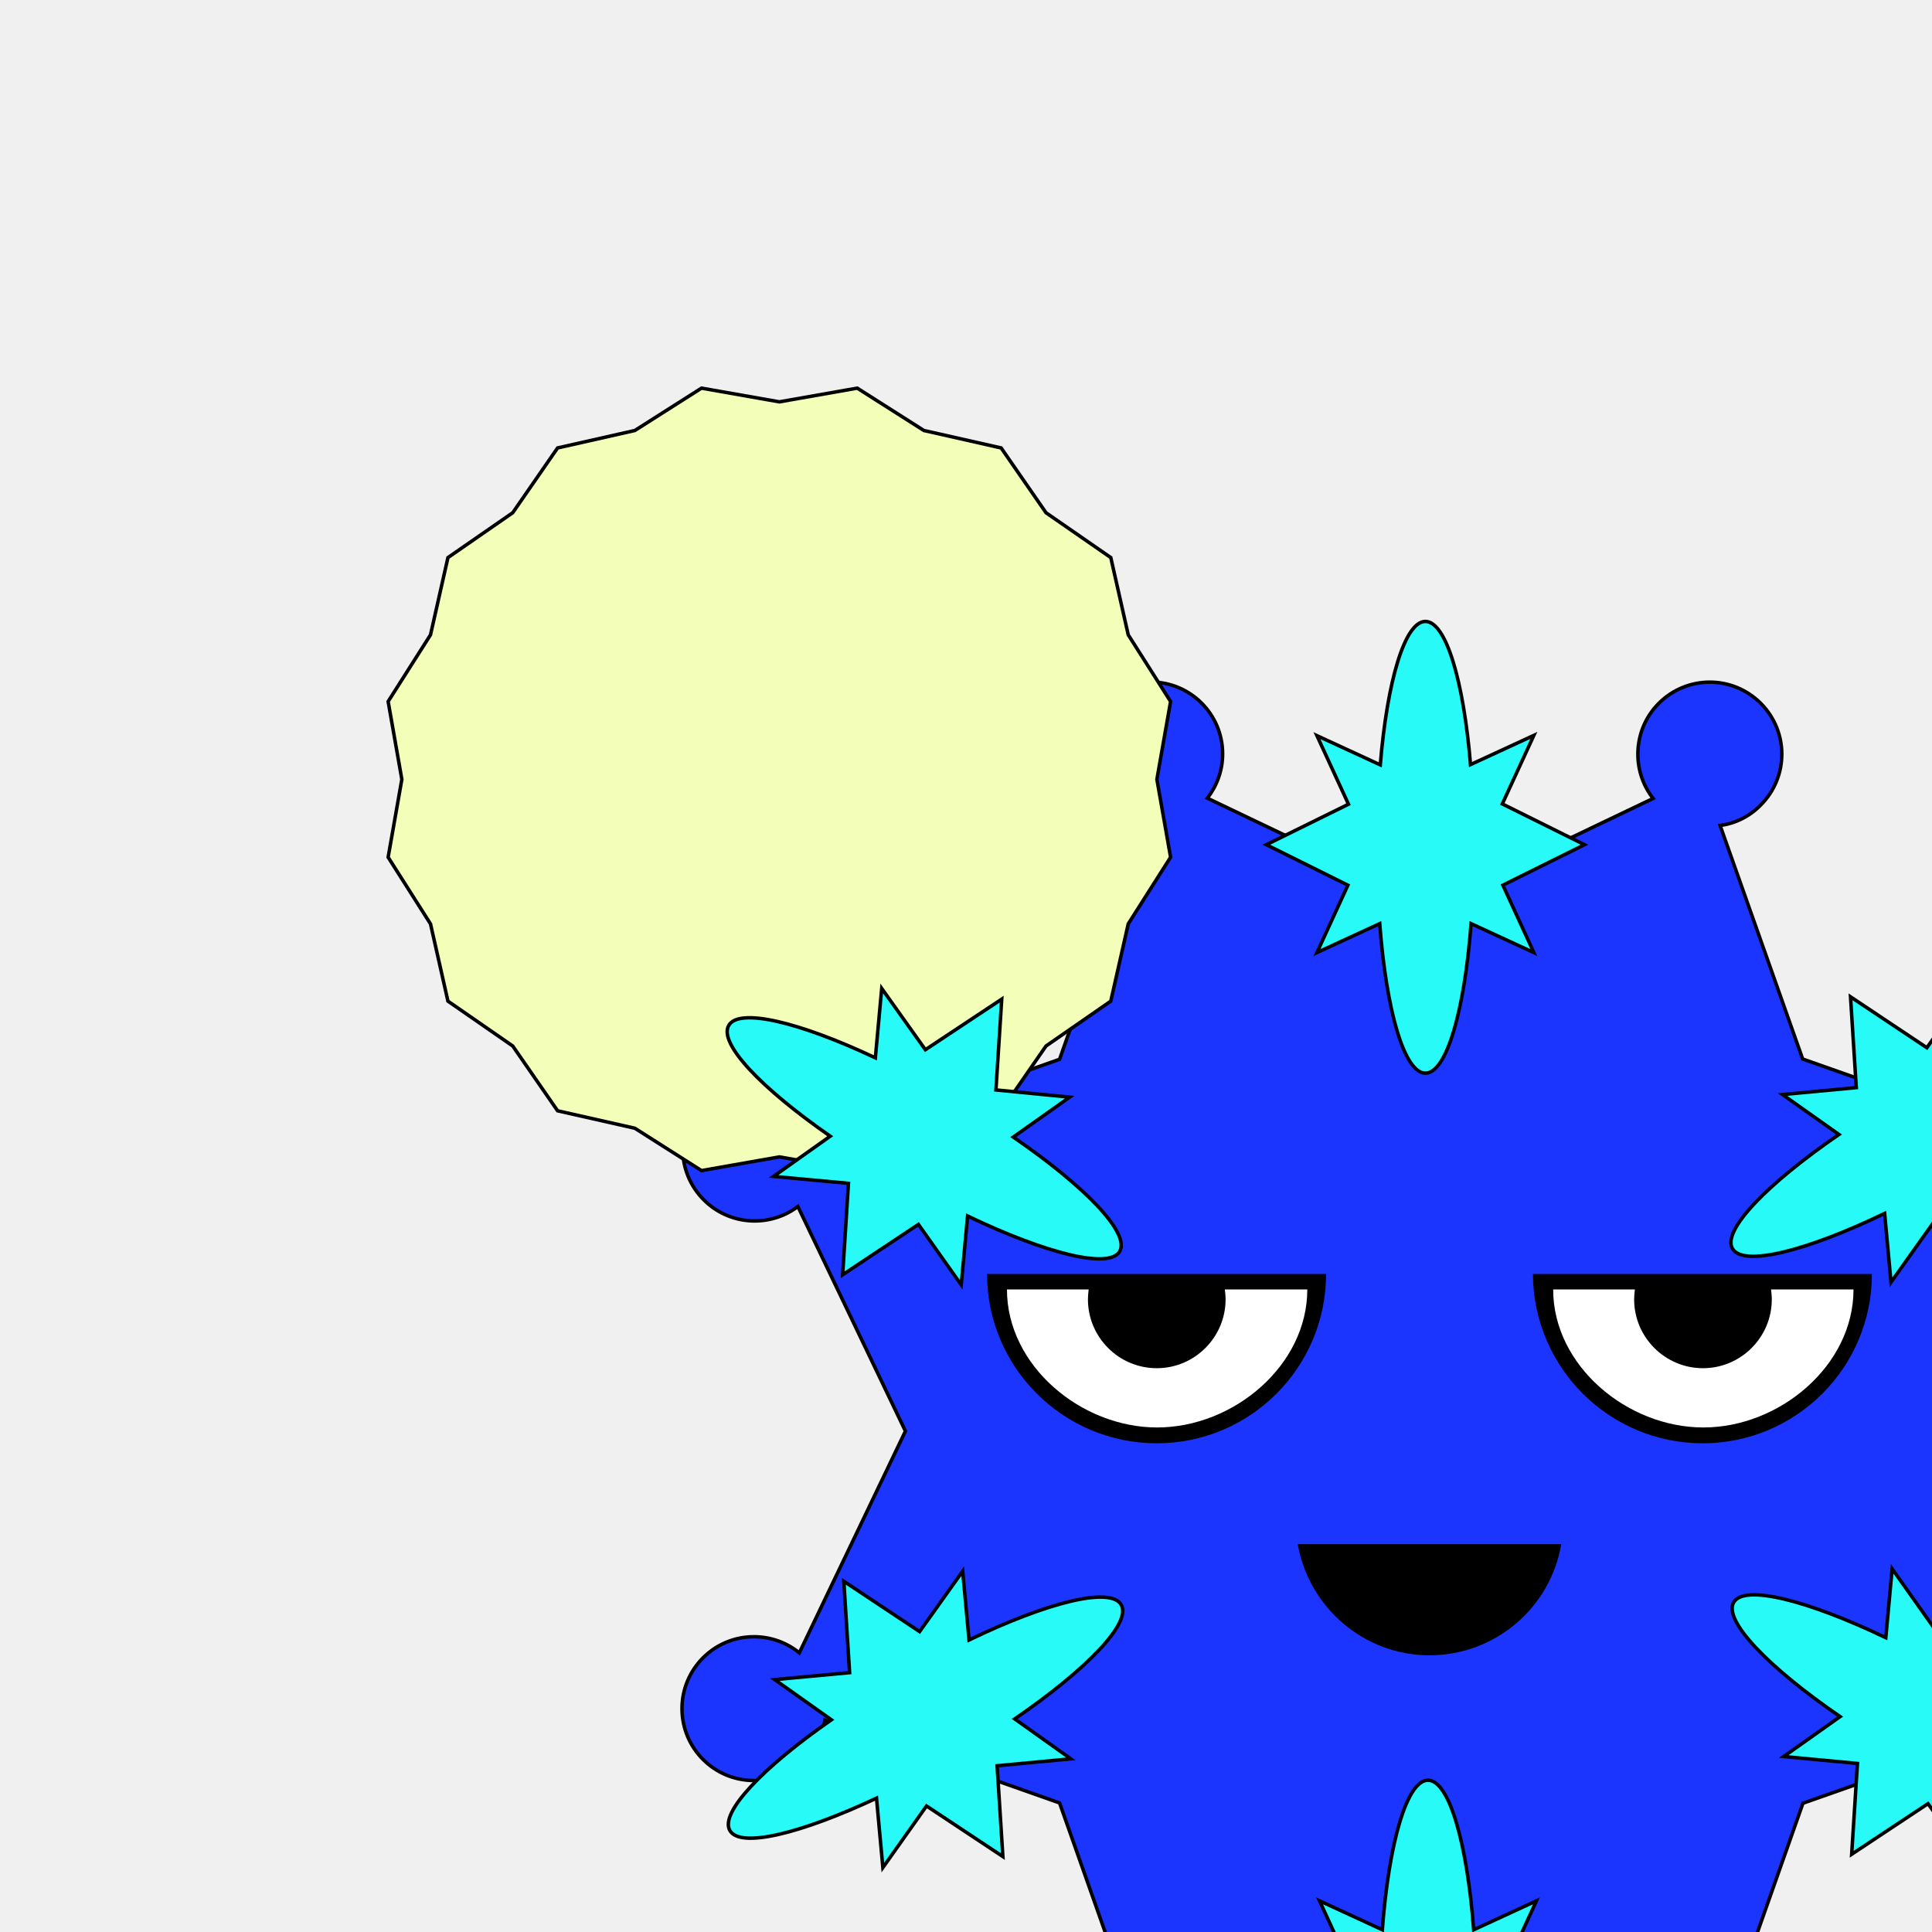
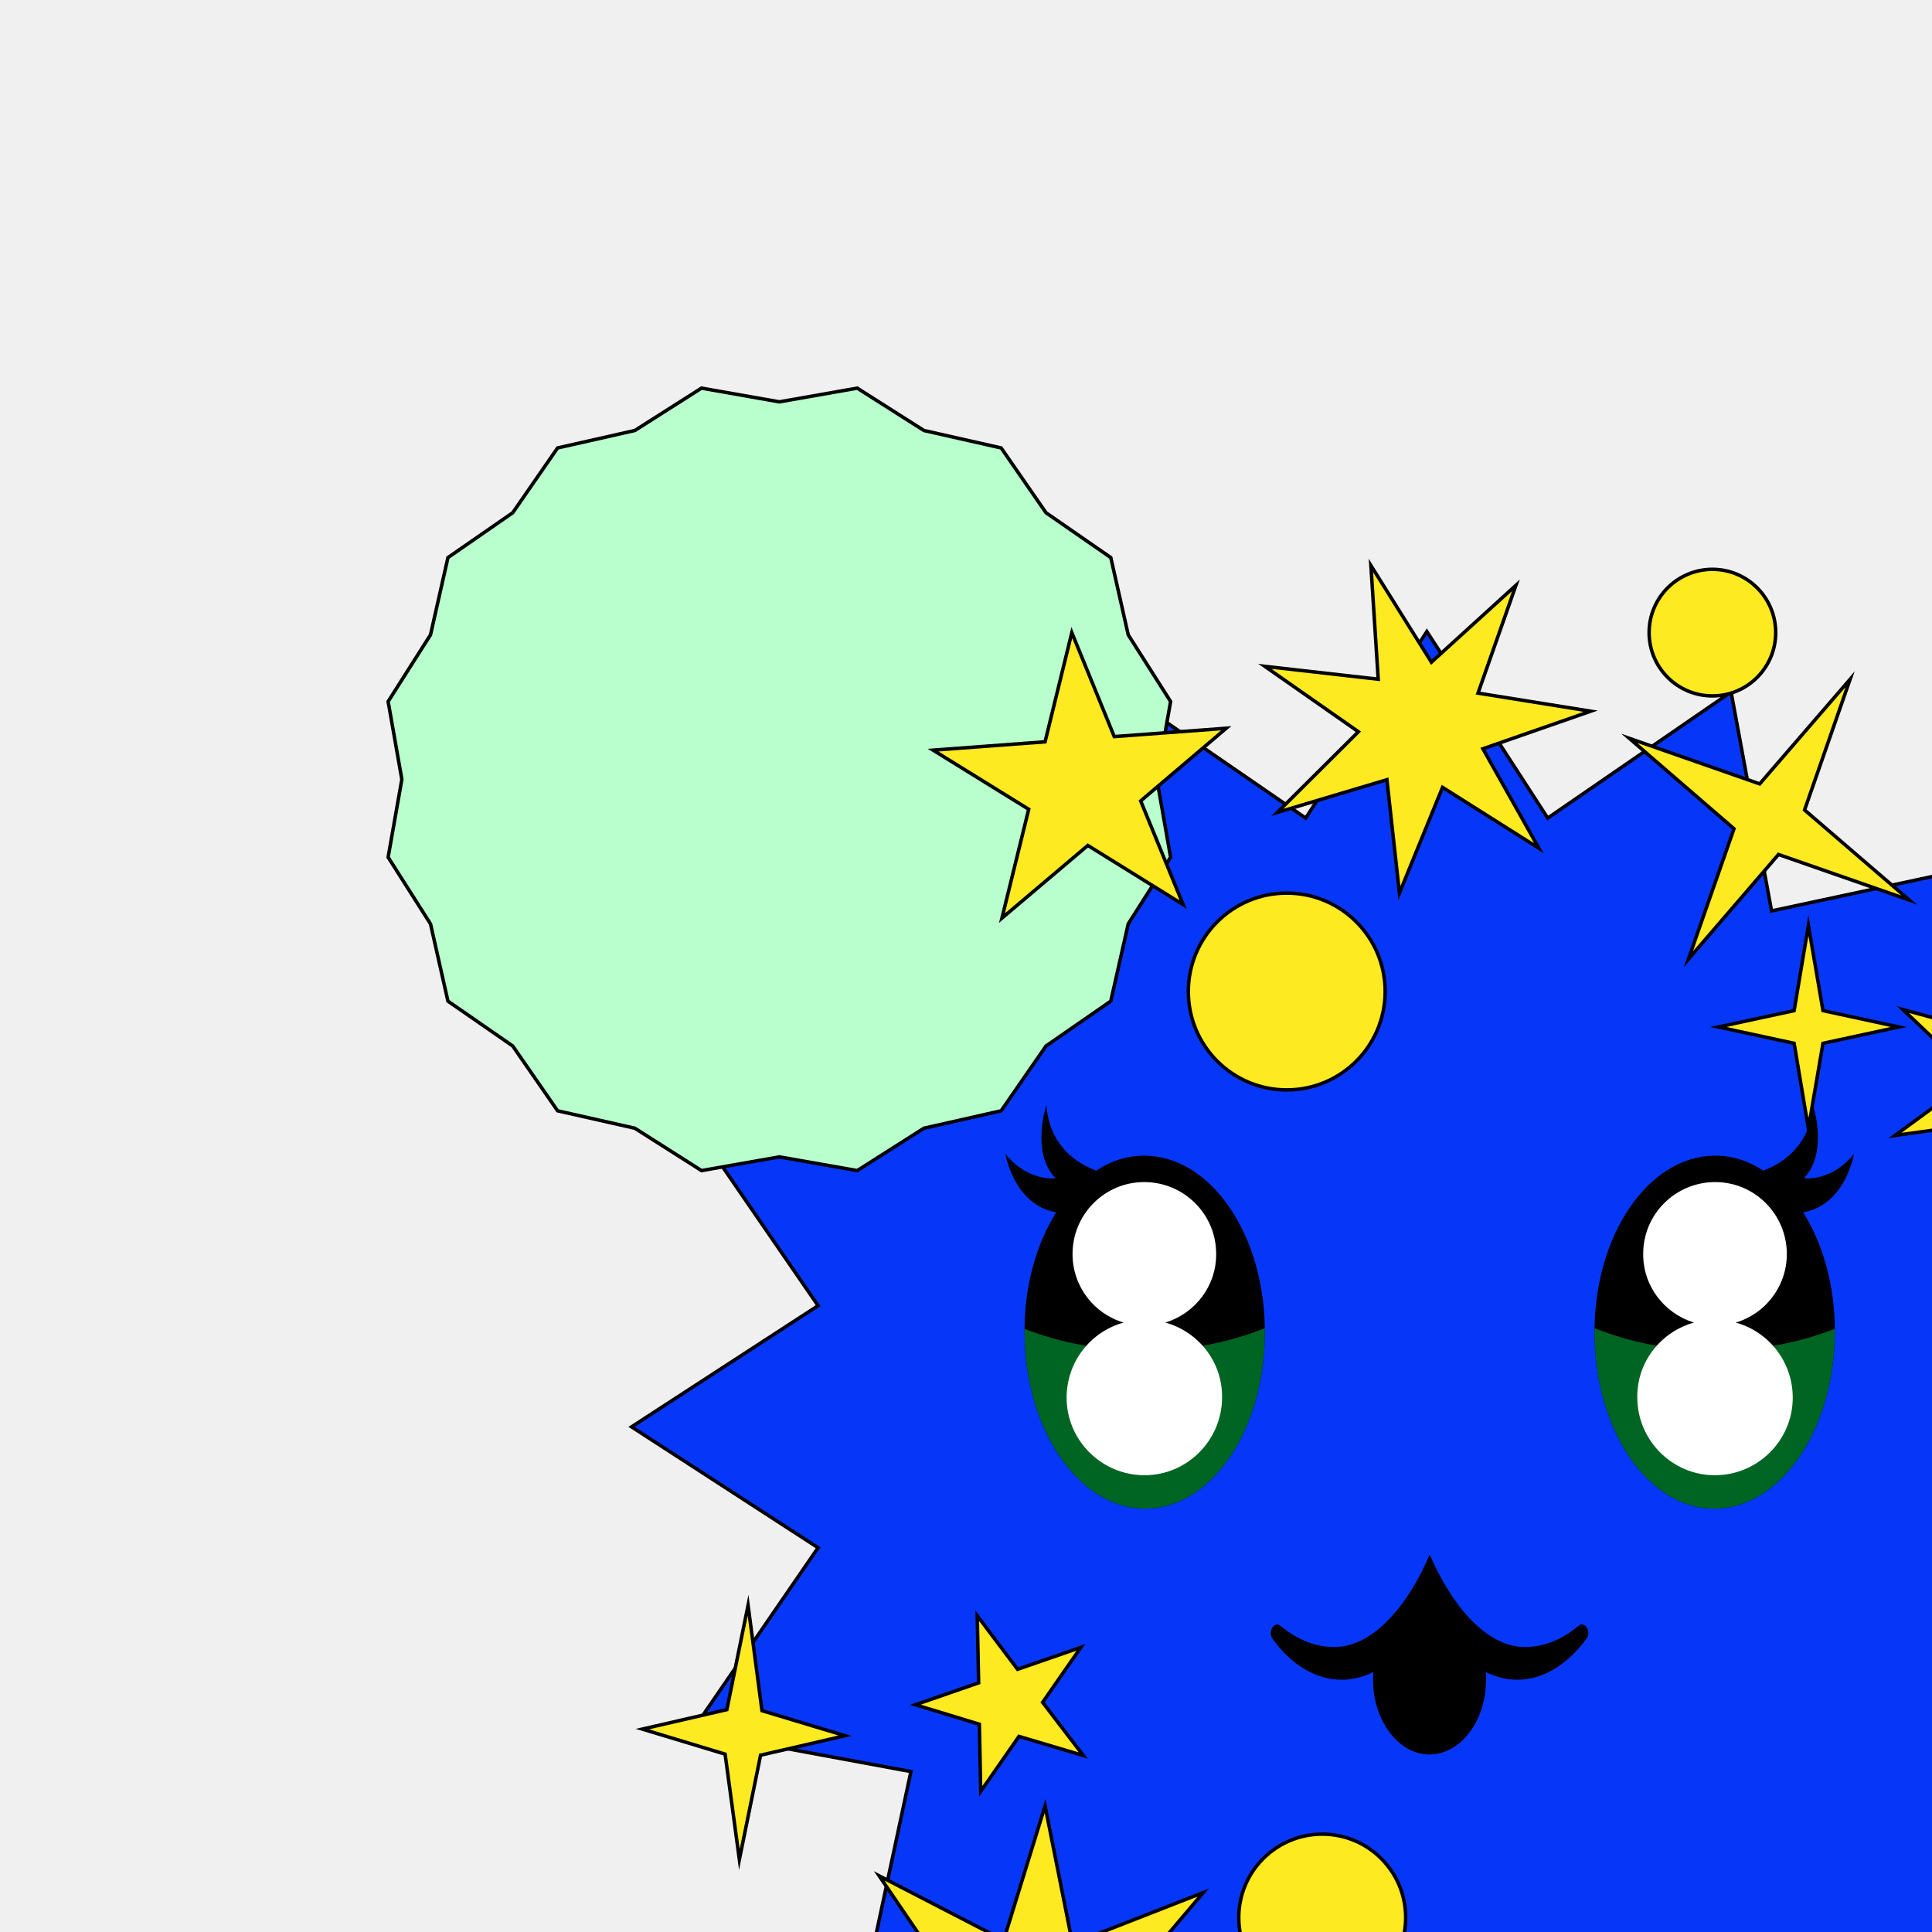
<svg xmlns="http://www.w3.org/2000/svg" height="100%" width="100%" viewBox="0 0 1000 1000" style="background-color: transparent">
  <style>
    #id-hero {
      transform-origin: 300px 300px;
      transform: translate(200px, 200px) scale(1.8);
    }
  </style>
  <g id="id-hero">
    <style>
      @keyframes moveBG {
        0% {
          transform-origin: 300px 300px;
          transform: translate(0px, 0px) rotate(0deg);
        }
        100% {
          transform-origin: 300px 300px;
          transform: translate(0px, 0px) rotate(360deg);
        }
      }
      #id-BG {
        animation: moveBG 12s infinite linear;
        animation-delay: 0s;
        animation-direction: reverse;
      }
    </style>
-     <g id="id-BG" fill="hsl(233,99%,55%)">
+     <g id="id-BG" fill="hsl(228,95%,50%)">
      <g stroke="black" stroke-width="1" stroke-miterlimit="10">
-         <path d="M482.006 363.921L451.575 300.331L482.171 236.41C485.562 238.89 489.779 240.379 494.327 240.379C505.738 240.379 515 231.117 515 219.706C515 208.294 505.738 199.033 494.327 199.033C483.825 199.033 475.225 206.806 473.819 216.894L407.252 193.41L383.519 126.263C387.819 125.685 391.954 123.7 395.179 120.392C403.283 112.288 403.283 99.223 395.179 91.119C387.075 83.015 374.01 83.015 365.906 91.119C358.463 98.561 357.885 110.387 364.252 118.49L300.248 149.087L236.079 118.408C238.808 114.852 240.462 110.469 240.462 105.673C240.462 94.261 231.2 85 219.788 85C208.377 85 199.115 94.261 199.115 105.673C199.115 116.258 207.054 124.94 217.308 126.181L193.575 193.492L126.512 217.142C126.015 212.594 124.031 208.129 120.558 204.656C112.454 196.552 99.388 196.552 91.285 204.656C83.181 212.76 83.181 225.825 91.285 233.929C98.644 241.288 110.221 241.95 118.325 235.831L149.252 300.413L118.738 364.169C115.183 361.275 110.635 359.538 105.673 359.538C94.261 359.538 85 368.8 85 380.212C85 391.623 94.261 400.885 105.673 400.885C115.927 400.885 124.527 393.36 126.098 383.519L193.575 407.335L216.977 473.654C212.512 474.15 208.212 476.135 204.738 479.525C196.635 487.629 196.635 500.694 204.738 508.798C212.842 516.902 225.908 516.902 234.012 508.798C241.206 501.604 241.95 490.44 236.327 482.337L300.496 451.658L363.756 481.923C361.11 485.396 359.621 489.696 359.621 494.41C359.621 505.821 368.883 515.083 380.294 515.083C391.706 515.083 400.967 505.821 400.967 494.41C400.967 484.238 393.608 475.721 383.85 474.067L407.335 407.417L473.737 384.015C474.398 388.233 476.3 392.202 479.525 395.427C487.629 403.531 500.694 403.531 508.798 395.427C516.902 387.323 516.902 374.258 508.798 366.154C501.521 358.712 490.11 358.05 482.006 363.921Z" />
+         <path d="M299.184 70.497L333.945 124.135L386.668 87.877L398.31 150.829L460.846 137.44L447.54 200.059L510.408 211.618L474.151 264.341L527.872 299.184L474.151 333.945L510.408 386.668L447.54 398.31L460.846 460.846L398.31 447.54L386.668 510.408L333.945 474.151L299.184 527.872L264.341 474.151L211.618 510.408L200.059 447.54L137.44 460.846L150.829 398.31L87.877 386.668L124.135 333.945L70.497 299.184L124.135 264.341L87.877 211.618L150.829 200.059L137.44 137.44L200.059 150.829L211.618 87.877L264.341 124.135L299.184 70.497Z" />
      </g>
    </g>
    <style>
      @keyframes moveCore {
        0% {
          transform-origin: 113px 113px;
          transform: translate(187px, 187px) rotate(0deg);
        }
        100% {
          transform-origin: 113px 113px;
          transform: translate(187px, 187px) rotate(360deg);
        }
      }
      #id-Core {
        animation: moveCore 34s infinite linear;
        animation-delay: 0s;
        animation-direction: normal;
      }
    </style>
-     <g id="id-Core" fill="hsl(70,100%,86%)">
+     <g id="id-Core" fill="hsl(138,100%,86%)">
      <g stroke="black" stroke-width="1" stroke-miterlimit="10">
        <path d="M113 4.441L135.393 0.5L154.561 12.682L176.774 17.697L189.672 36.328L208.303 49.226L213.318 71.439L225.5 90.607L221.559 113L225.5 135.393L213.318 154.561L208.303 176.774L189.672 189.672L176.774 208.303L154.561 213.318L135.393 225.5L113 221.559L90.607 225.5L71.439 213.318L49.226 208.303L36.328 189.672L17.697 176.774L12.682 154.561L0.5 135.393L4.441 113L0.5 90.607L12.682 71.439L17.697 49.226L36.328 36.328L49.226 17.697L71.439 12.682L90.607 0.5L113 4.441Z" />
      </g>
    </g>
-     <style>
-       @keyframes moveFG {
-         0% {
-           transform-origin: 300px 300px;
-           transform: translate(0px, 0px) rotate(0deg);
-         }
-         100% {
-           transform-origin: 300px 300px;
-           transform: translate(0px, 0px) rotate(360deg);
-         }
-       }
-       #id-FG {
-         animation: moveFG 8s infinite linear;
-         animation-delay: 0s;
-         animation-direction: normal;
-       }
-     </style>
-     <g id="id-FG" fill="hsl(179,96%,57%)">
+     <g id="id-FG" fill="hsl(55,98%,56%)">
      <g stroke="black" stroke-width="1" stroke-miterlimit="10">
-         <path d="M321.055 143.427L344.506 131.785L320.889 120.06L329.953 100.351L311.741 108.75C309.746 84.634 304.673 67.586 298.769 67.586C292.864 67.586 287.792 84.634 285.796 108.833L267.584 100.434L276.648 120.143L253.031 131.785L276.482 143.427L267.584 162.804L285.63 154.488C287.542 179.518 292.698 197.481 298.769 197.481C304.839 197.481 309.995 179.602 311.908 154.488L329.953 162.804L321.055 143.427Z" />
-         <path d="M175.277 202.304L176.941 176.192L154.987 190.745L142.43 173.115L140.6 193.073C118.729 182.762 101.349 178.604 98.439 183.76C95.445 188.915 107.752 201.805 127.627 215.609L111.328 227.169L132.866 229.164L131.203 255.443L152.991 240.973L165.298 258.353L167.128 238.561C189.747 249.372 207.876 253.946 210.87 248.707C213.863 243.468 200.974 230.079 180.267 215.859L196.483 204.383L175.277 202.304Z" />
-         <path d="M153.323 358.061L131.536 343.591L133.199 369.87L111.661 371.865L127.96 383.424C108.085 397.229 95.777 410.202 98.771 415.274C101.765 420.43 119.062 416.189 140.933 405.961L142.762 425.919L155.319 408.206L177.273 422.759L175.61 396.647L196.816 394.651L180.683 383.175C201.389 368.955 214.362 355.566 211.285 350.327C208.208 345.088 190.163 349.579 167.544 360.473L165.714 340.681L153.323 358.061Z" />
-         <path d="M277.23 454.858L253.78 466.5L277.397 478.226L268.332 497.934L286.544 489.535C288.623 513.651 293.613 530.782 299.517 530.782C305.421 530.782 310.494 513.735 312.49 489.535L330.702 497.934L321.637 478.226L345.255 466.5L321.804 454.858L330.702 435.482L312.656 443.798C310.744 418.767 305.588 400.805 299.517 400.805C293.446 400.805 288.291 418.684 286.378 443.798L268.332 435.482L277.23 454.858Z" />
-         <path d="M423.008 395.981L421.345 422.093L443.299 407.541L455.856 425.253L457.686 405.295C479.556 415.607 496.937 419.765 499.847 414.609C502.841 409.453 490.533 396.564 470.658 382.759L486.957 371.2L465.419 369.204L467.082 342.926L445.295 357.396L432.987 340.015L431.158 359.807C408.539 348.997 390.41 344.423 387.416 349.662C384.422 354.901 397.312 368.289 418.019 382.51L401.803 393.986L423.008 395.981Z" />
-         <path d="M444.962 240.308L466.75 254.777L465.087 228.499L486.625 226.503L470.326 214.944C490.201 201.14 502.508 188.167 499.515 183.094C496.521 177.938 479.224 182.18 457.353 192.408L455.523 172.45L442.966 190.163L421.012 175.527L422.676 201.639L401.47 203.635L417.686 215.111C396.979 229.331 384.007 242.719 387.084 247.958C390.16 253.197 408.206 248.707 430.825 237.813L432.655 257.605L444.962 240.308Z" />
+         <path d="M434.9 184.2L413.1 188.9L408.9 213.4L404.8 188.9L383 184.2L404.8 179.5L408.9 155L413.1 179.5L434.9 184.2Z" />
+         <path d="M437.9 147.7L400.3 134.6L374.4 164.7L387.5 127.2L357.4 101.2L394.9 114.3L420.9 84.2L407.8 121.8L437.9 147.7Z" />
+         <path d="M311.2 543.9L292.3 519.1L262.9 529.3L280.7 503.7L261.8 478.9L291.7 487.9L309.5 462.3L310.1 493.5L340 502.5L310.5 512.7L311.2 543.9Z" />
+         <path d="M170.9 404L170.5 384.7L152.1 379.1L170.3 372.8L169.9 353.5L181.5 368.9L199.7 362.6L188.7 378.4L200.4 393.7L181.9 388.2L170.9 404Z" />
+         <path d="M104 350.5L108 380.8L131.9 388L107.6 393.6L101.5 423.6L97.4 393.3L73.6 386.1L97.9 380.5L104 350.5Z" />
+         <path d="M283.1 51.5L300.5 79.3L324.8 57.2L313.9 88.2L346.3 93.4L315.3 104.2L331.4 132.8L303.7 115.3L291.3 145.7L287.7 113.1L256.2 122.5L279.5 99.3L252.6 80.5L285.2 84.2L283.1 51.5Z" />
+         <path d="M189.4 408.2L197.3 447.8L234.9 433.1L208.8 463.9L243.8 484.1L203.4 482.9L209.4 522.8L185.2 490.6L157.7 520.2L167.8 481.1L127.6 478.1L164.4 461.6L141.7 428.3L177.5 446.8L189.4 408.2Z" />
+         <path d="M500.6 168.7L487.3 193.6L514.2 202.3L486.4 207.5L496.5 233.9L475.1 215.4L460.7 239.7L461.8 211.5L433.8 215.4L456.6 198.7L436.1 179.2L463.4 186.6L465.8 158.4L477 184.4L500.6 168.7Z" />
+         <path d="M229.1 149L201.7 132L177 152.9L184.7 121.6L157.2 104.6L189.4 102.2L197.1 70.8L209.3 100.7L241.5 98.3L216.9 119.2L229.1 149Z" />
+         <path d="M102.7 474.4C110.708 474.4 117.2 467.908 117.2 459.9C117.2 451.892 110.708 445.4 102.7 445.4C94.692 445.4 88.2 451.892 88.2 459.9C88.2 467.908 94.692 474.4 102.7 474.4Z" />
+         <path d="M258.9 202.3C274.53 202.3 287.2 189.63 287.2 174C287.2 158.371 274.53 145.7 258.9 145.7C243.27 145.7 230.6 158.371 230.6 174C230.6 189.63 243.27 202.3 258.9 202.3Z" />
+         <path d="M381.3 89C391.352 89 399.5 80.852 399.5 70.8C399.5 60.748 391.352 52.6 381.3 52.6C371.248 52.6 363.1 60.748 363.1 70.8C363.1 80.852 371.248 89 381.3 89Z" />
+         <path d="M269.1 464.3C282.355 464.3 293.1 453.555 293.1 440.3C293.1 427.045 282.355 416.3 269.1 416.3C255.845 416.3 245.1 427.045 245.1 440.3C245.1 453.555 255.845 464.3 269.1 464.3Z" />
+         <path d="M384.7 514.8C396.685 514.8 406.4 505.084 406.4 493.1C406.4 481.115 396.685 471.4 384.7 471.4C372.715 471.4 363 481.115 363 493.1C363 505.084 372.715 514.8 384.7 514.8Z" />
      </g>
    </g>
    <g id="id-Face">
      <g>
-         <path d="M221.521 303.914C248.404 303.914 270.206 282.112 270.206 255.229H172.729C172.729 282.112 194.638 303.914 221.521 303.914Z" fill="black" />
-         <path d="M241.101 259.674C241.207 260.626 241.312 261.579 241.312 262.531C241.312 273.433 232.422 282.323 221.521 282.323C210.619 282.323 201.729 273.433 201.729 262.531C201.729 261.579 201.835 260.626 201.94 259.674H178.444C178.444 281.582 199.718 299.363 221.626 299.363C243.535 299.363 264.809 281.582 264.809 259.674H241.101Z" fill="white" />
-         <path d="M378.479 303.914C405.363 303.914 427.165 282.112 427.165 255.229H329.688C329.794 282.112 351.596 303.914 378.479 303.914Z" fill="black" />
-         <path d="M398.165 259.674C398.271 260.626 398.377 261.579 398.377 262.531C398.377 273.433 389.487 282.323 378.585 282.323C367.684 282.323 358.793 273.433 358.793 262.531C358.793 261.579 358.899 260.626 359.005 259.674H335.509C335.509 281.582 356.782 299.363 378.691 299.363C400.6 299.363 421.873 281.582 421.873 259.674H398.165Z" fill="white" />
-         <path d="M262.057 332.914C265.232 351.013 281.002 364.877 299.947 364.877C318.892 364.877 334.768 351.118 337.837 332.914H262.057Z" fill="black" />
+         <path d="M327.4 362.499C316 362.499 306 349.899 300 335.899C294.1 349.899 284 362.499 272.6 362.499C267 362.499 261.8 360.299 257.1 356.399C255.3 354.899 253.4 358.099 254.8 360.099C260.1 367.499 267.1 371.899 274.7 371.899C277.9 371.899 280.9 371.099 283.8 369.699C283.7 371.199 283.7 372.699 283.8 374.199C284.7 384.999 291.7 393.399 299.9 393.399C308.9 393.399 316.2 383.799 316.2 371.899C316.2 371.199 316.2 370.399 316.1 369.699C319 371.099 322 371.899 325.2 371.899C332.8 371.899 339.7 367.399 345.1 360.099C346.6 358.099 344.6 354.899 342.8 356.399C338.2 360.299 332.9 362.499 327.4 362.499Z" fill="black" />
+         <path d="M217.9 221.2C213 221.2 208.3 222.7 204.1 225.5C199.2 223.7 190.6 218.8 189.8 206.6C189.8 206.6 185.2 220.2 192.4 227.7C192.4 227.7 184.5 228.8 178 220.7C178 220.7 180.4 235.4 192.6 237.5C186.9 246.6 183.4 258.7 183.5 272C183.6 300 199.1 322.7 218.2 322.7C237.3 322.7 252.7 299.9 252.6 271.8C252.6 243.9 237 221.2 217.9 221.2Z" fill="black" />
+         <path d="M218.1 277.3C205.5 277.3 193.7 275 183.5 271C183.5 271.3 183.5 271.7 183.5 272C183.6 300 199.1 322.7 218.2 322.7C237.3 322.7 252.7 299.9 252.6 271.8C252.6 271.5 252.6 271.1 252.6 270.8C242.4 274.9 230.7 277.3 218.1 277.3Z" fill="#006522" />
+         <path d="M224 269.2C232.5 266.6 238.7 258.7 238.6 249.4C238.6 238 229.3 228.8 217.9 228.8C206.5 228.8 197.3 238.1 197.3 249.5C197.3 258.8 203.5 266.7 212 269.2C202.5 271.8 195.6 280.5 195.6 290.8C195.6 303.1 205.7 313.1 218 313.1C230.3 313.1 240.3 303 240.3 290.7C240.4 280.4 233.4 271.8 224 269.2Z" fill="white" />
+         <path d="M382.1 221.2C387 221.2 391.7 222.7 395.9 225.5C400.8 223.7 409.4 218.8 410.2 206.6C410.2 206.6 414.8 220.2 407.6 227.7C407.6 227.7 415.5 228.8 422 220.7C422 220.7 419.6 235.4 407.4 237.5C413.1 246.6 416.6 258.7 416.5 272C416.4 300 400.9 322.7 381.8 322.7C362.7 322.7 347.3 299.9 347.4 271.8C347.4 243.9 363 221.2 382.1 221.2Z" fill="black" />
+         <path d="M381.9 277.3C394.5 277.3 406.3 275 416.5 271C416.5 271.3 416.5 271.7 416.5 272C416.4 300 400.9 322.7 381.8 322.7C362.7 322.7 347.3 299.9 347.4 271.8C347.4 271.5 347.4 271.1 347.4 270.8C357.6 274.9 369.3 277.3 381.9 277.3Z" fill="#006522" />
+         <path d="M376 269.2C367.5 266.6 361.3 258.7 361.4 249.4C361.4 238 370.7 228.8 382.1 228.8C393.5 228.8 402.7 238.1 402.7 249.5C402.7 258.8 396.5 266.7 388 269.2C397.5 271.8 404.4 280.5 404.4 290.8C404.4 303.1 394.3 313.1 382 313.1C369.7 313.1 359.7 303 359.7 290.7C359.6 280.4 366.6 271.8 376 269.2Z" fill="white" />
      </g>
    </g>
  </g>
</svg>
